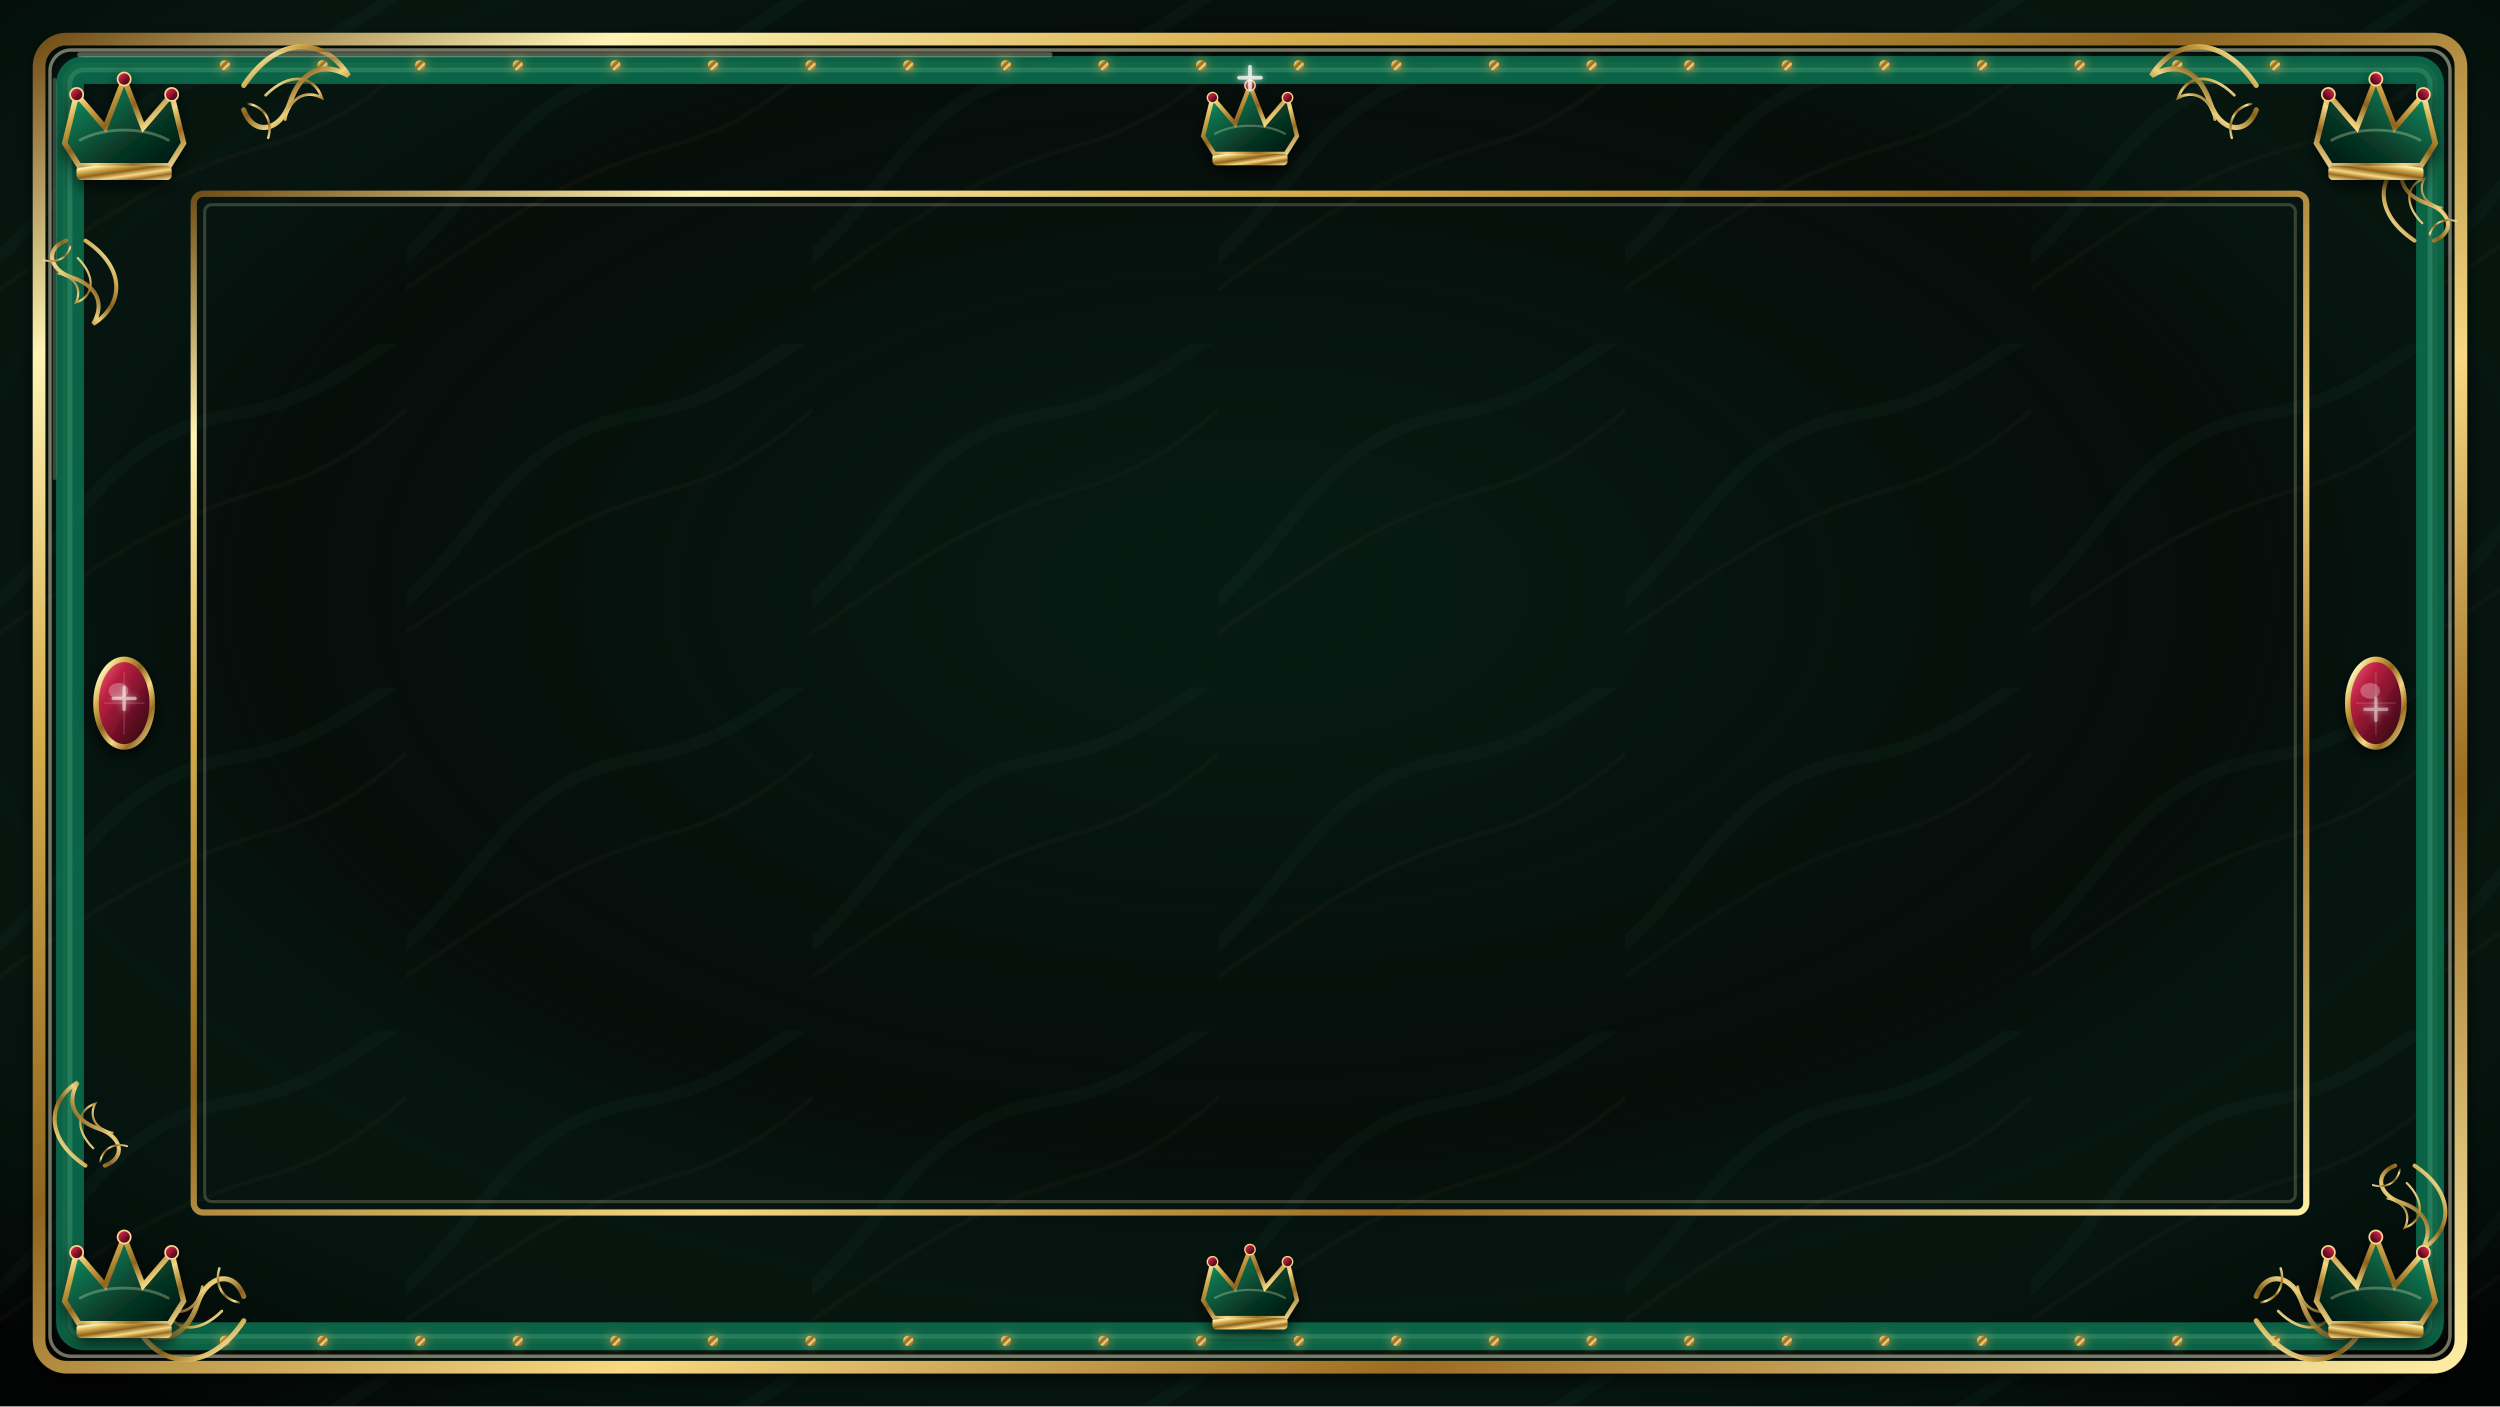
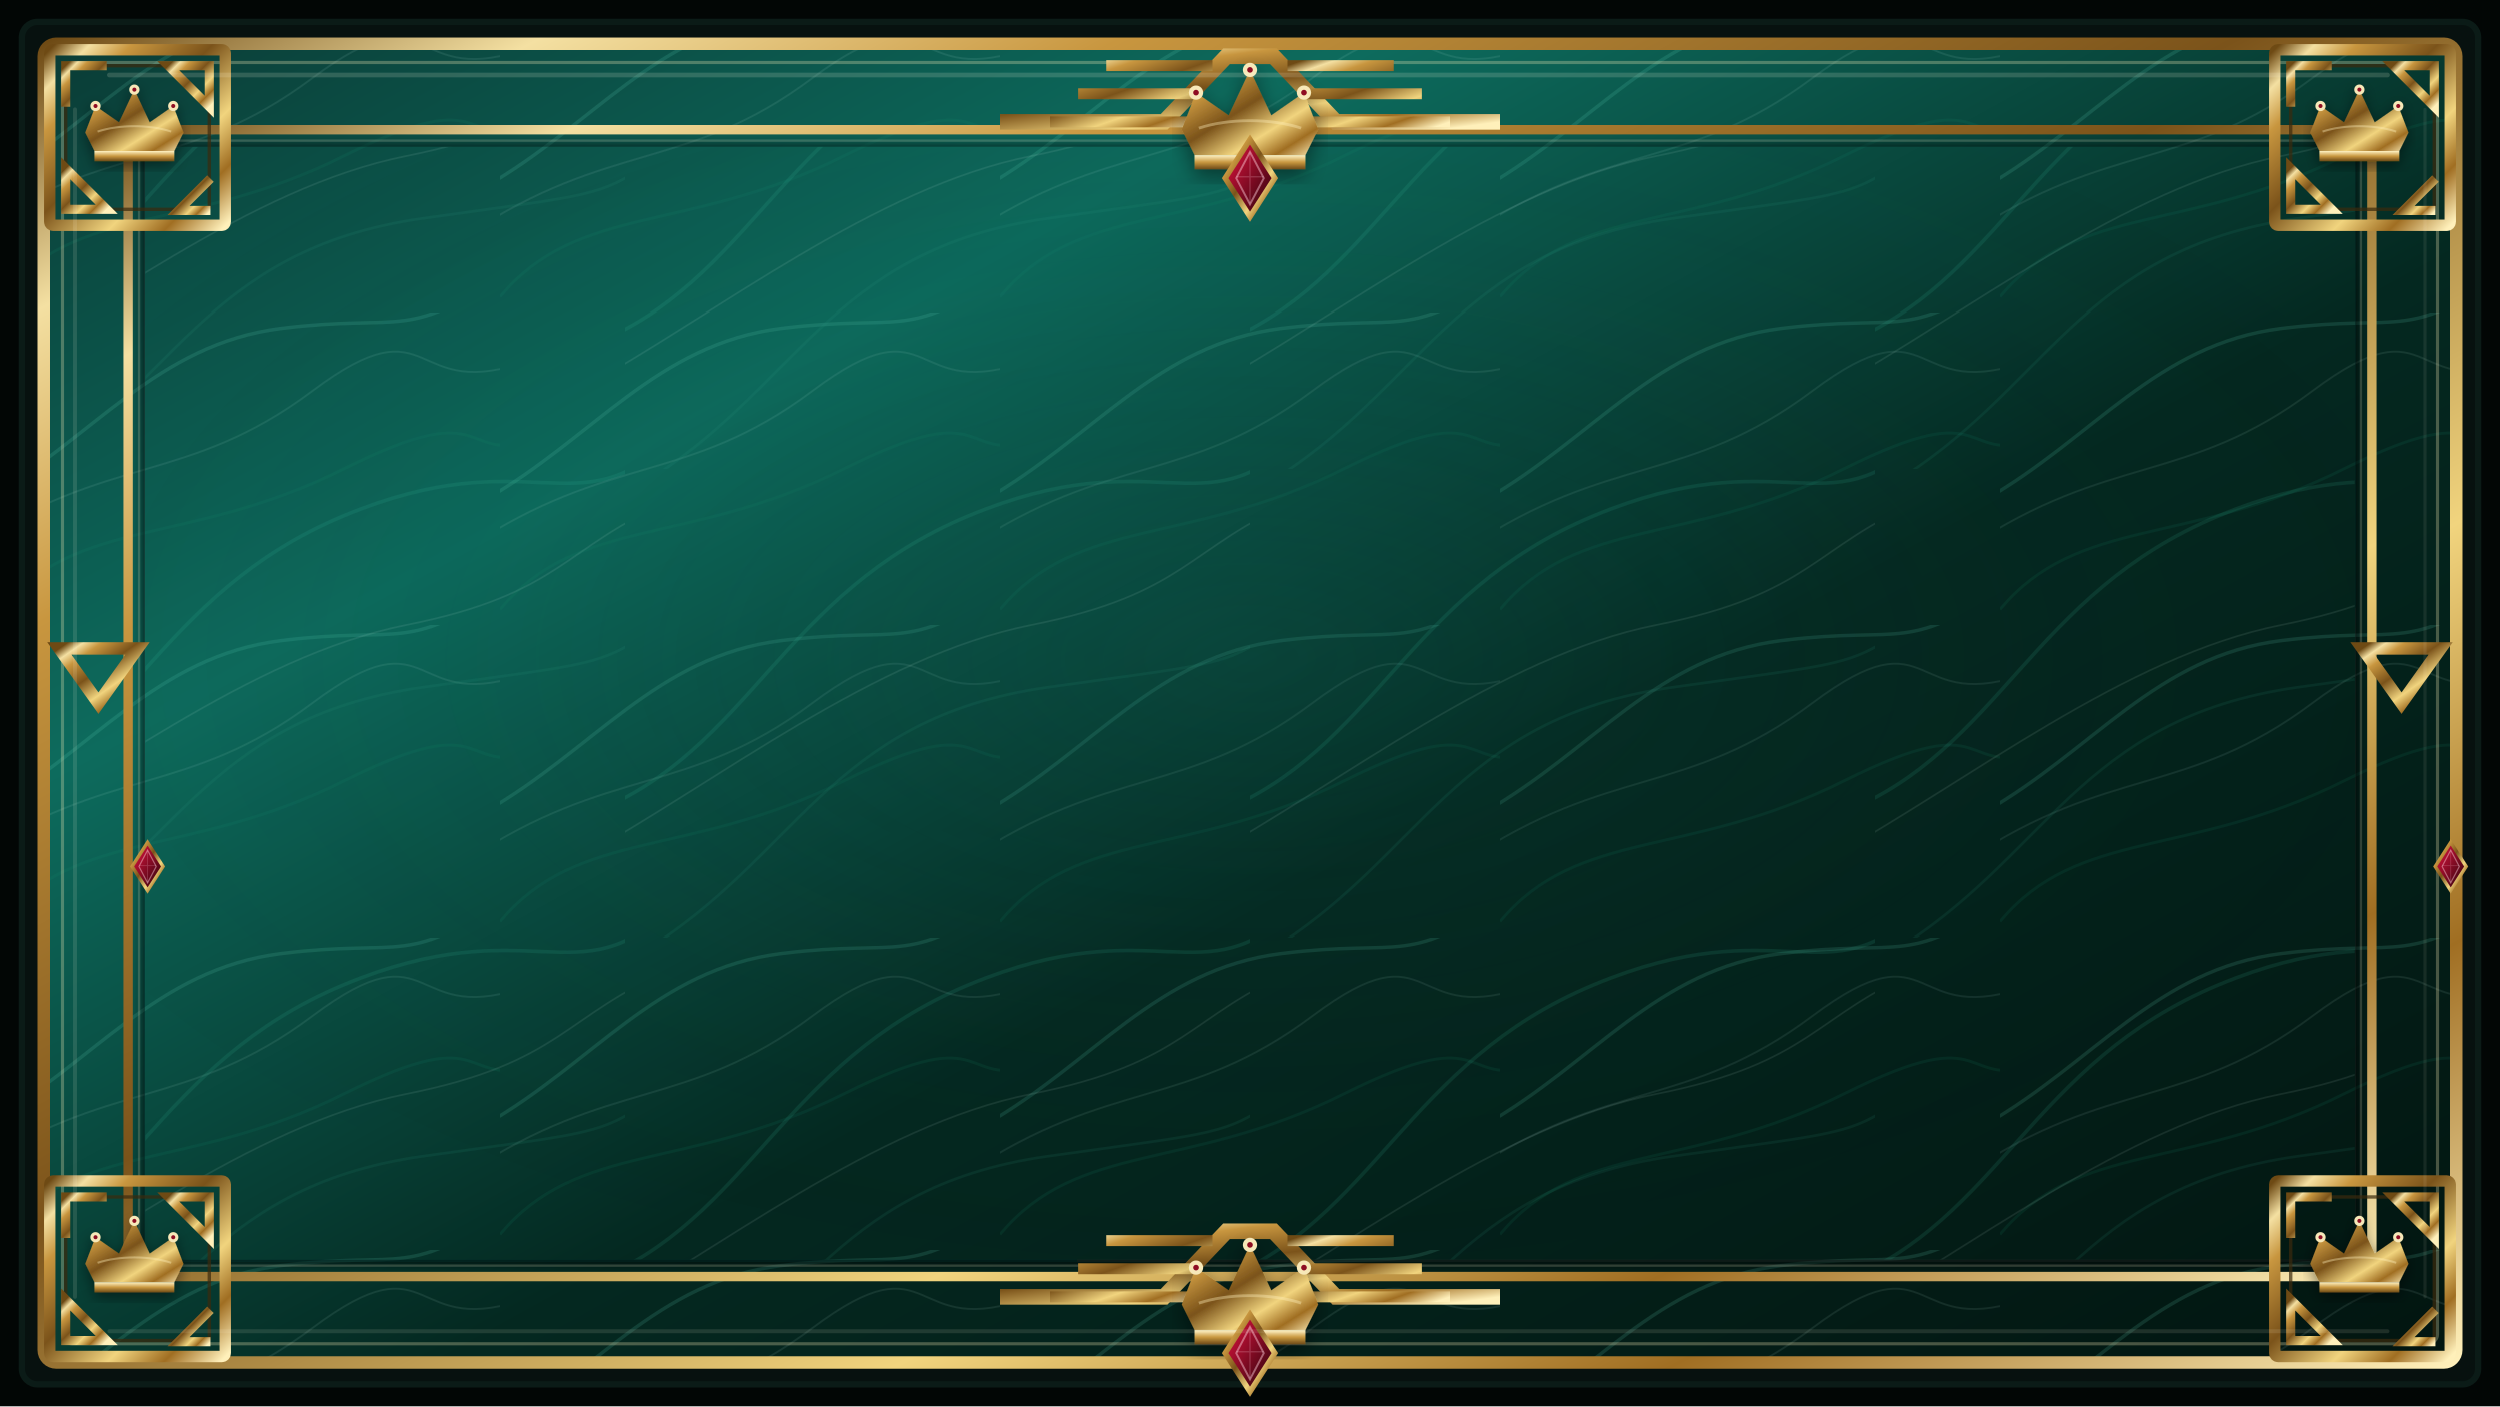
- <svg xmlns="http://www.w3.org/2000/svg" width="1600" height="900" viewBox="0 0 1600 900">
+ <svg xmlns="http://www.w3.org/2000/svg" width="1600" height="900" viewBox="0 0 1600 900" fill="none">
  <defs>
-     <linearGradient id="goldMetal" x1="0" y1="0" x2="1" y2="1">
-       <stop offset="0" stop-color="#6f4b14" />
-       <stop offset=".12" stop-color="#fff4b4" />
-       <stop offset=".26" stop-color="#d7ae4d" />
-       <stop offset=".44" stop-color="#8e641e" />
-       <stop offset=".62" stop-color="#f6d982" />
-       <stop offset=".78" stop-color="#9b6c22" />
-       <stop offset="1" stop-color="#fff0a6" />
+     <linearGradient id="gold" x1="0" y1="0" x2="1" y2="1">
+       <stop offset="0%" stop-color="#6e4a14" />
+       <stop offset="10%" stop-color="#f4e0a2" />
+       <stop offset="22%" stop-color="#c8963f" />
+       <stop offset="45%" stop-color="#7b531a" />
+       <stop offset="68%" stop-color="#f1d47e" />
+       <stop offset="84%" stop-color="#a06e22" />
+       <stop offset="100%" stop-color="#fff0ba" />
    </linearGradient>
-     <linearGradient id="goldEdge" x1="0" y1="0" x2="0" y2="1">
-       <stop offset="0" stop-color="#fff7ca" stop-opacity=".95" />
-       <stop offset=".35" stop-color="#d4a842" stop-opacity=".75" />
-       <stop offset="1" stop-color="#5d3d10" stop-opacity=".9" />
+     <linearGradient id="goldSoft" x1="0" y1="0" x2="0" y2="1">
+       <stop offset="0%" stop-color="#fff3c4" />
+       <stop offset="50%" stop-color="#c99841" />
+       <stop offset="100%" stop-color="#6c4916" />
    </linearGradient>
-     <linearGradient id="emeraldGem" x1="0" y1="0" x2="1" y2="1">
-       <stop offset="0" stop-color="#35e0a0" />
-       <stop offset=".25" stop-color="#087650" />
-       <stop offset=".62" stop-color="#073927" />
-       <stop offset="1" stop-color="#01150e" />
+     <linearGradient id="emerald" x1="0" y1="0" x2="1" y2="1">
+       <stop offset="0%" stop-color="#0a3b35" />
+       <stop offset="28%" stop-color="#0d6b5d" />
+       <stop offset="58%" stop-color="#042820" />
+       <stop offset="100%" stop-color="#021510" />
    </linearGradient>
-     <linearGradient id="rubyGem" x1="0" y1="0" x2="1" y2="1">
-       <stop offset="0" stop-color="#ff6b85" />
-       <stop offset=".3" stop-color="#b91f40" />
-       <stop offset=".7" stop-color="#5b0b20" />
-       <stop offset="1" stop-color="#21030b" />
+     <linearGradient id="centerGrad" x1="0" y1="0" x2="1" y2="1">
+       <stop offset="0%" stop-color="#0a0f10" />
+       <stop offset="50%" stop-color="#040707" />
+       <stop offset="100%" stop-color="#0a0f10" />
    </linearGradient>
-     <radialGradient id="centerGlow" cx=".5" cy=".42" r=".72">
-       <stop offset="0" stop-color="#0d6e4d" stop-opacity=".18" />
-       <stop offset=".55" stop-color="#0d6e4d" stop-opacity=".04" />
-       <stop offset="1" stop-color="#000" stop-opacity=".5" />
+     <linearGradient id="ruby" x1="0" y1="0" x2="1" y2="1">
+       <stop offset="0%" stop-color="#ff6d87" />
+       <stop offset="28%" stop-color="#b30f31" />
+       <stop offset="70%" stop-color="#5b0819" />
+       <stop offset="100%" stop-color="#22030a" />
+     </linearGradient>
+     <filter id="shadow" x="-20%" y="-20%" width="140%" height="140%">
+       <feDropShadow dx="0" dy="5" stdDeviation="7" flood-color="#000" flood-opacity="0.45" />
+     </filter>
+     <filter id="innerShadow" x="-20%" y="-20%" width="140%" height="140%">
+       <feOffset dx="0" dy="1" />
+       <feGaussianBlur stdDeviation="4" result="offBlur" />
+       <feComposite in="SourceGraphic" in2="offBlur" operator="arithmetic" k2="-1" k3="1" />
+     </filter>
+     <radialGradient id="centerLight" cx="50%" cy="46%" r="62%">
+       <stop offset="0%" stop-color="#0f5b4f" stop-opacity="0.20" />
+       <stop offset="55%" stop-color="#0b3d35" stop-opacity="0.05" />
+       <stop offset="100%" stop-color="#000" stop-opacity="0.0" />
    </radialGradient>
-     <pattern id="marble" width="260" height="220" patternUnits="userSpaceOnUse">
-       <path d="M-20 180 C50 130 60 60 150 45 C205 36 230 10 280 -20" fill="none" stroke="#2d6b54" stroke-opacity=".10" stroke-width="8" />
-       <path d="M-30 205 C60 145 92 115 174 92 C220 79 250 52 285 20" fill="none" stroke="#d7ae4d" stroke-opacity=".045" stroke-width="3" />
+     <pattern id="centerVeins" width="400" height="300" patternUnits="userSpaceOnUse">
+       <path d="M-20 220 C 80 180, 100 80, 220 30 S 370 40, 430 -20" stroke="#3ac7a3" stroke-opacity="0.13" stroke-width="2.3" fill="none" />
+       <path d="M-30 250 C 60 200, 160 120, 260 100 S 360 50, 430 20" stroke="#d5f9ef" stroke-opacity="0.10" stroke-width="1.1" fill="none" />
+       <path d="M10 310 C 110 250, 130 160, 270 140 S 380 130, 460 70" stroke="#2da68b" stroke-opacity="0.12" stroke-width="1.7" fill="none" />
    </pattern>
-     <filter id="metalShadow" x="-25%" y="-25%" width="150%" height="150%">
-       <feDropShadow dx="0" dy="4" stdDeviation="5" flood-color="#000" flood-opacity=".7" />
-     </filter>
-     <filter id="glowGold" x="-40%" y="-40%" width="180%" height="180%">
-       <feGaussianBlur stdDeviation="3.4" result="b" />
-       <feMerge>
-         <feMergeNode in="b" />
-         <feMergeNode in="SourceGraphic" />
-       </feMerge>
-     </filter>
-     <filter id="sparkleGlow" x="-80%" y="-80%" width="260%" height="260%">
-       <feGaussianBlur stdDeviation="2.2" result="s" />
-       <feMerge>
-         <feMergeNode in="s" />
-         <feMergeNode in="SourceGraphic" />
-       </feMerge>
-     </filter>
+     <pattern id="emeraldVeins" width="320" height="200" patternUnits="userSpaceOnUse">
+       <path d="M-10 120 C 60 80, 100 20, 180 10 S 260 20, 330 -30" stroke="#6ce5c3" stroke-opacity="0.15" stroke-width="2.2" fill="none" />
+       <path d="M-20 150 C 70 90, 120 110, 200 50 S 260 60, 340 30" stroke="#ddfff8" stroke-opacity="0.09" stroke-width="1.2" fill="none" />
+       <path d="M0 190 C 50 130, 120 150, 220 100 S 290 100, 350 80" stroke="#12967b" stroke-opacity="0.12" stroke-width="1.8" fill="none" />
+     </pattern>
+     <symbol id="rubyDiamond" viewBox="-26 -34 52 68">
+       <path d="M0 -28 L18 0 L0 28 L-18 0 Z" fill="url(#ruby)" stroke="url(#gold)" stroke-width="4" />
+       <path d="M0 -19 L10 0 L0 19 L-10 0 Z" fill="none" stroke="#ffd1dc" stroke-opacity="0.45" stroke-width="1.4" />
+       <path d="M-10 -1 H10 M0 -19 V19" stroke="#ffd1dc" stroke-opacity="0.20" stroke-width="1" />
+     </symbol>
+     <symbol id="crown" viewBox="-55 -50 110 100">
+       <g filter="url(#shadow)">
+         <path d="M-48 12 L-38 -14 L-15 2 L0 -30 L15 2 L38 -14 L48 12 L39 30 L-39 30 Z" fill="url(#gold)" />
+         <path d="M-39 30 H39 V40 H-39 Z" fill="url(#goldSoft)" />
+         <path d="M-36 11 C-15 4 15 4 36 11" stroke="#fff1bc" stroke-opacity="0.38" stroke-width="2" fill="none" />
+         <circle cx="-38" cy="-14" r="5" fill="#f7e8b8" />
+         <circle cx="0" cy="-30" r="5" fill="#f7e8b8" />
+         <circle cx="38" cy="-14" r="5" fill="#f7e8b8" />
+         <circle cx="-38" cy="-14" r="2" fill="#8e0b22" />
+         <circle cx="0" cy="-30" r="2" fill="#8e0b22" />
+         <circle cx="38" cy="-14" r="2" fill="#8e0b22" />
+       </g>
+     </symbol>
+     <symbol id="cornerBlock" viewBox="0 0 170 170">
+       <rect x="8" y="8" width="154" height="154" rx="3" fill="none" stroke="url(#gold)" stroke-width="10" />
+       <rect x="22" y="22" width="126" height="126" rx="2" fill="none" stroke="#3b2a0d" stroke-width="3" opacity="0.7" />
+       <path d="M148 22 L148 58 L112 22 Z" fill="none" stroke="url(#gold)" stroke-width="8" />
+       <path d="M22 148 L58 148 L22 112 Z" fill="none" stroke="url(#gold)" stroke-width="8" />
+       <path d="M149 149 L121 149 L149 121" fill="none" stroke="url(#gold)" stroke-width="8" />
+       <path d="M22 58 L22 22 L58 22" fill="none" stroke="url(#gold)" stroke-width="8" />
+     </symbol>
+     <symbol id="topDeco" viewBox="0 0 320 110">
+       <path d="M0 60 H105 L145 18 H175 L215 60 H320" stroke="url(#gold)" stroke-width="10" fill="none" stroke-linejoin="miter" />
+       <path d="M32 60 H120 M50 42 H128 M68 24 H136" stroke="url(#gold)" stroke-width="7" fill="none" />
+       <path d="M288 60 H200 M270 42 H192 M252 24 H184" stroke="url(#gold)" stroke-width="7" fill="none" />
+     </symbol>
+     <symbol id="sideDeco" viewBox="0 0 90 270">
+       <path d="M45 0 V92" stroke="url(#gold)" stroke-width="10" />
+       <path d="M45 178 V270" stroke="url(#gold)" stroke-width="10" />
+       <path d="M20 100 H70 L45 135 Z" fill="none" stroke="url(#gold)" stroke-width="8" />
+       <use href="#rubyDiamond" x="45" y="135" width="36" height="44" transform="translate(45 135) scale(0.85) translate(-26 -34)" />
+     </symbol>
  </defs>
-   <rect width="1600" height="900" fill="#050907" />
-   <rect width="1600" height="900" fill="url(#centerGlow)" />
-   <rect width="1600" height="900" fill="url(#marble)" opacity=".75" />
-   <rect x="25" y="25" width="1550" height="850" rx="17.5" fill="none" stroke="url(#goldMetal)" stroke-width="8" filter="url(#metalShadow)" />
-   <rect x="32" y="32" width="1536" height="836" rx="13.5" fill="none" stroke="#fff8d0" stroke-opacity=".45" stroke-width="2.2" />
-   <rect x="42" y="42" width="1516" height="816" rx="11.25" fill="none" stroke="#6f4b14" stroke-opacity=".85" stroke-width="4" />
-   <rect x="44.8" y="44.8" width="1510.4" height="810.4" rx="8.75" fill="none" stroke="#0b6b4d" stroke-width="17.82" opacity=".9" />
-   <rect x="44.8" y="44.8" width="1510.4" height="810.4" rx="8.75" fill="none" stroke="#8ff0c5" stroke-opacity=".18" stroke-width="3" />
-   <rect x="124" y="124" width="1352" height="652" rx="6" fill="none" stroke="url(#goldMetal)" stroke-width="4" />
-   <rect x="131" y="131" width="1338" height="638" rx="4.5" fill="none" stroke="#fff7c6" stroke-opacity=".20" stroke-width="2" />
-   <g filter="url(#glowGold)">
-     <circle cx="144" cy="41.83" r="3.3" fill="url(#goldMetal)" />
-     <circle cx="206.476" cy="41.83" r="3.3" fill="url(#goldMetal)" />
-     <circle cx="268.952" cy="41.83" r="3.3" fill="url(#goldMetal)" />
-     <circle cx="331.429" cy="41.83" r="3.3" fill="url(#goldMetal)" />
-     <circle cx="393.905" cy="41.83" r="3.3" fill="url(#goldMetal)" />
-     <circle cx="456.381" cy="41.83" r="3.3" fill="url(#goldMetal)" />
-     <circle cx="518.857" cy="41.83" r="3.3" fill="url(#goldMetal)" />
-     <circle cx="581.333" cy="41.83" r="3.3" fill="url(#goldMetal)" />
-     <circle cx="643.81" cy="41.83" r="3.3" fill="url(#goldMetal)" />
-     <circle cx="706.286" cy="41.83" r="3.3" fill="url(#goldMetal)" />
-     <circle cx="768.762" cy="41.83" r="3.3" fill="url(#goldMetal)" />
-     <circle cx="831.238" cy="41.83" r="3.3" fill="url(#goldMetal)" />
-     <circle cx="893.714" cy="41.83" r="3.3" fill="url(#goldMetal)" />
-     <circle cx="956.19" cy="41.83" r="3.3" fill="url(#goldMetal)" />
-     <circle cx="1018.667" cy="41.83" r="3.3" fill="url(#goldMetal)" />
-     <circle cx="1081.143" cy="41.83" r="3.3" fill="url(#goldMetal)" />
-     <circle cx="1143.619" cy="41.83" r="3.3" fill="url(#goldMetal)" />
-     <circle cx="1206.095" cy="41.83" r="3.3" fill="url(#goldMetal)" />
-     <circle cx="1268.571" cy="41.83" r="3.3" fill="url(#goldMetal)" />
-     <circle cx="1331.048" cy="41.83" r="3.3" fill="url(#goldMetal)" />
-     <circle cx="1393.524" cy="41.83" r="3.3" fill="url(#goldMetal)" />
-     <circle cx="1456" cy="41.83" r="3.3" fill="url(#goldMetal)" />
-     <circle cx="144" cy="858.17" r="3.3" fill="url(#goldMetal)" />
-     <circle cx="206.476" cy="858.17" r="3.3" fill="url(#goldMetal)" />
-     <circle cx="268.952" cy="858.17" r="3.3" fill="url(#goldMetal)" />
-     <circle cx="331.429" cy="858.17" r="3.3" fill="url(#goldMetal)" />
-     <circle cx="393.905" cy="858.17" r="3.3" fill="url(#goldMetal)" />
-     <circle cx="456.381" cy="858.17" r="3.3" fill="url(#goldMetal)" />
-     <circle cx="518.857" cy="858.17" r="3.3" fill="url(#goldMetal)" />
-     <circle cx="581.333" cy="858.17" r="3.3" fill="url(#goldMetal)" />
-     <circle cx="643.81" cy="858.17" r="3.3" fill="url(#goldMetal)" />
-     <circle cx="706.286" cy="858.17" r="3.3" fill="url(#goldMetal)" />
-     <circle cx="768.762" cy="858.17" r="3.3" fill="url(#goldMetal)" />
-     <circle cx="831.238" cy="858.17" r="3.3" fill="url(#goldMetal)" />
-     <circle cx="893.714" cy="858.17" r="3.3" fill="url(#goldMetal)" />
-     <circle cx="956.19" cy="858.17" r="3.3" fill="url(#goldMetal)" />
-     <circle cx="1018.667" cy="858.17" r="3.3" fill="url(#goldMetal)" />
-     <circle cx="1081.143" cy="858.17" r="3.3" fill="url(#goldMetal)" />
-     <circle cx="1143.619" cy="858.17" r="3.3" fill="url(#goldMetal)" />
-     <circle cx="1206.095" cy="858.17" r="3.3" fill="url(#goldMetal)" />
-     <circle cx="1268.571" cy="858.17" r="3.3" fill="url(#goldMetal)" />
-     <circle cx="1331.048" cy="858.17" r="3.3" fill="url(#goldMetal)" />
-     <circle cx="1393.524" cy="858.17" r="3.3" fill="url(#goldMetal)" />
-     <circle cx="1456" cy="858.17" r="3.3" fill="url(#goldMetal)" />
+   <rect width="1600" height="900" fill="#020605" />
+   <rect x="14" y="14" width="1572" height="872" rx="10" fill="#07110f" stroke="#0b1b17" stroke-width="4" />
+   <rect x="26" y="26" width="1548" height="848" rx="8" fill="url(#emerald)" />
+   <rect x="26" y="26" width="1548" height="848" rx="8" fill="url(#emeraldVeins)" opacity="0.95" />
+   <rect x="93" y="94" width="1414" height="712" rx="4" fill="url(#centerGrad)" filter="url(#innerShadow)" />
+   <rect x="93" y="94" width="1414" height="712" rx="4" fill="url(#centerLight)" />
+   <rect x="93" y="94" width="1414" height="712" rx="4" fill="url(#centerVeins)" opacity="0.95" />
+   <rect x="28" y="28" width="1544" height="844" rx="8" fill="none" stroke="url(#gold)" stroke-width="8" />
+   <rect x="40" y="40" width="1520" height="820" rx="6" fill="none" stroke="#fff0bc" stroke-opacity="0.28" stroke-width="2" />
+   <rect x="82" y="83" width="1436" height="734" rx="4" fill="none" stroke="url(#gold)" stroke-width="6" />
+   <rect x="89" y="90" width="1422" height="720" rx="3" fill="none" stroke="#fff4cf" stroke-opacity="0.18" stroke-width="1.5" />
+   <g transform="translate(640 18)">
+     <use href="#topDeco" width="320" height="110" />
+     <use href="#crown" x="110" y="8" width="100" height="92" />
+     <use href="#rubyDiamond" x="136" y="66" width="48" height="60" />
  </g>
-   <g opacity=".95">
-     <g transform="translate(156 54.7) rotate(0) scale(0.78 0.78)" fill="none" stroke="url(#goldMetal)" stroke-linecap="round">
-       <path d="M0 0 C28-42 66-40 86-8 C62-22 45-8 38 14 C30 38 8 42 0 20" stroke-width="4.2" />
-       <path d="M18 8 C38-12 58-8 64 10 C48 2 36 14 34 28" stroke-width="2.3" />
-       <path d="M4 15 C18 18 24 30 20 43" stroke-width="2" />
-     </g>
-     <g transform="translate(1444 54.7) rotate(0) scale(-0.78 0.78)" fill="none" stroke="url(#goldMetal)" stroke-linecap="round">
-       <path d="M0 0 C28-42 66-40 86-8 C62-22 45-8 38 14 C30 38 8 42 0 20" stroke-width="4.2" />
-       <path d="M18 8 C38-12 58-8 64 10 C48 2 36 14 34 28" stroke-width="2.3" />
-       <path d="M4 15 C18 18 24 30 20 43" stroke-width="2" />
-     </g>
-     <g transform="translate(156 845.3) rotate(180) scale(0.78 0.78)" fill="none" stroke="url(#goldMetal)" stroke-linecap="round">
-       <path d="M0 0 C28-42 66-40 86-8 C62-22 45-8 38 14 C30 38 8 42 0 20" stroke-width="4.2" />
-       <path d="M18 8 C38-12 58-8 64 10 C48 2 36 14 34 28" stroke-width="2.3" />
-       <path d="M4 15 C18 18 24 30 20 43" stroke-width="2" />
-     </g>
-     <g transform="translate(1444 845.3) rotate(180) scale(-0.78 0.78)" fill="none" stroke="url(#goldMetal)" stroke-linecap="round">
-       <path d="M0 0 C28-42 66-40 86-8 C62-22 45-8 38 14 C30 38 8 42 0 20" stroke-width="4.2" />
-       <path d="M18 8 C38-12 58-8 64 10 C48 2 36 14 34 28" stroke-width="2.3" />
-       <path d="M4 15 C18 18 24 30 20 43" stroke-width="2" />
-     </g>
-     <g transform="translate(54.7 154) rotate(90) scale(0.62 0.62)" fill="none" stroke="url(#goldMetal)" stroke-linecap="round">
-       <path d="M0 0 C28-42 66-40 86-8 C62-22 45-8 38 14 C30 38 8 42 0 20" stroke-width="4.2" />
-       <path d="M18 8 C38-12 58-8 64 10 C48 2 36 14 34 28" stroke-width="2.3" />
-       <path d="M4 15 C18 18 24 30 20 43" stroke-width="2" />
-     </g>
-     <g transform="translate(54.7 746) rotate(-90) scale(0.62 0.62)" fill="none" stroke="url(#goldMetal)" stroke-linecap="round">
-       <path d="M0 0 C28-42 66-40 86-8 C62-22 45-8 38 14 C30 38 8 42 0 20" stroke-width="4.2" />
-       <path d="M18 8 C38-12 58-8 64 10 C48 2 36 14 34 28" stroke-width="2.3" />
-       <path d="M4 15 C18 18 24 30 20 43" stroke-width="2" />
-     </g>
-     <g transform="translate(1545.3 154) rotate(-90) scale(0.62 0.62)" fill="none" stroke="url(#goldMetal)" stroke-linecap="round">
-       <path d="M0 0 C28-42 66-40 86-8 C62-22 45-8 38 14 C30 38 8 42 0 20" stroke-width="4.2" />
-       <path d="M18 8 C38-12 58-8 64 10 C48 2 36 14 34 28" stroke-width="2.3" />
-       <path d="M4 15 C18 18 24 30 20 43" stroke-width="2" />
-     </g>
-     <g transform="translate(1545.3 746) rotate(90) scale(0.62 0.62)" fill="none" stroke="url(#goldMetal)" stroke-linecap="round">
-       <path d="M0 0 C28-42 66-40 86-8 C62-22 45-8 38 14 C30 38 8 42 0 20" stroke-width="4.2" />
-       <path d="M18 8 C38-12 58-8 64 10 C48 2 36 14 34 28" stroke-width="2.3" />
-       <path d="M4 15 C18 18 24 30 20 43" stroke-width="2" />
-     </g>
+   <g transform="translate(640 770)">
+     <use href="#topDeco" width="320" height="110" />
+     <use href="#crown" x="110" y="8" width="100" height="92" />
+     <use href="#rubyDiamond" x="136" y="66" width="48" height="60" />
  </g>
-   <g filter="url(#metalShadow)">
-     <g transform="translate(79.45 79.45) scale(0.76 0.76)">
-       <path d="M-50 16 L-40-25 L-16 3 L0-38 L16 3 L40-25 L50 16 L38 35 L-38 35 Z" fill="url(#emeraldGem)" stroke="url(#goldMetal)" stroke-width="4.5" />
-       <path d="M-38 14 C-18 2 18 2 38 14" fill="none" stroke="#fff7c7" stroke-opacity=".28" stroke-width="2.4" />
-       <rect x="-40" y="35" width="80" height="12" rx="4" fill="url(#goldMetal)" />
-       <circle cx="-40" cy="-25" r="5.5" fill="url(#rubyGem)" stroke="#ffd991" stroke-width="1.4" />
-       <circle cx="0" cy="-38" r="5.5" fill="url(#rubyGem)" stroke="#ffd991" stroke-width="1.4" />
-       <circle cx="40" cy="-25" r="5.5" fill="url(#rubyGem)" stroke="#ffd991" stroke-width="1.4" />
-     </g>
-     <g transform="translate(1520.55 79.45) scale(-0.76 0.76)">
-       <path d="M-50 16 L-40-25 L-16 3 L0-38 L16 3 L40-25 L50 16 L38 35 L-38 35 Z" fill="url(#emeraldGem)" stroke="url(#goldMetal)" stroke-width="4.5" />
-       <path d="M-38 14 C-18 2 18 2 38 14" fill="none" stroke="#fff7c7" stroke-opacity=".28" stroke-width="2.4" />
-       <rect x="-40" y="35" width="80" height="12" rx="4" fill="url(#goldMetal)" />
-       <circle cx="-40" cy="-25" r="5.5" fill="url(#rubyGem)" stroke="#ffd991" stroke-width="1.4" />
-       <circle cx="0" cy="-38" r="5.5" fill="url(#rubyGem)" stroke="#ffd991" stroke-width="1.4" />
-       <circle cx="40" cy="-25" r="5.5" fill="url(#rubyGem)" stroke="#ffd991" stroke-width="1.4" />
-     </g>
-     <g transform="translate(79.45 820.55) scale(0.76 0.76)">
-       <path d="M-50 16 L-40-25 L-16 3 L0-38 L16 3 L40-25 L50 16 L38 35 L-38 35 Z" fill="url(#emeraldGem)" stroke="url(#goldMetal)" stroke-width="4.5" />
-       <path d="M-38 14 C-18 2 18 2 38 14" fill="none" stroke="#fff7c7" stroke-opacity=".28" stroke-width="2.4" />
-       <rect x="-40" y="35" width="80" height="12" rx="4" fill="url(#goldMetal)" />
-       <circle cx="-40" cy="-25" r="5.5" fill="url(#rubyGem)" stroke="#ffd991" stroke-width="1.4" />
-       <circle cx="0" cy="-38" r="5.5" fill="url(#rubyGem)" stroke="#ffd991" stroke-width="1.4" />
-       <circle cx="40" cy="-25" r="5.5" fill="url(#rubyGem)" stroke="#ffd991" stroke-width="1.4" />
-     </g>
-     <g transform="translate(1520.55 820.55) scale(-0.76 0.76)">
-       <path d="M-50 16 L-40-25 L-16 3 L0-38 L16 3 L40-25 L50 16 L38 35 L-38 35 Z" fill="url(#emeraldGem)" stroke="url(#goldMetal)" stroke-width="4.5" />
-       <path d="M-38 14 C-18 2 18 2 38 14" fill="none" stroke="#fff7c7" stroke-opacity=".28" stroke-width="2.4" />
-       <rect x="-40" y="35" width="80" height="12" rx="4" fill="url(#goldMetal)" />
-       <circle cx="-40" cy="-25" r="5.5" fill="url(#rubyGem)" stroke="#ffd991" stroke-width="1.4" />
-       <circle cx="0" cy="-38" r="5.5" fill="url(#rubyGem)" stroke="#ffd991" stroke-width="1.4" />
-       <circle cx="40" cy="-25" r="5.5" fill="url(#rubyGem)" stroke="#ffd991" stroke-width="1.4" />
-     </g>
-     <g transform="translate(800 77.47) scale(0.6 0.6)">
-       <path d="M-50 16 L-40-25 L-16 3 L0-38 L16 3 L40-25 L50 16 L38 35 L-38 35 Z" fill="url(#emeraldGem)" stroke="url(#goldMetal)" stroke-width="4.5" />
-       <path d="M-38 14 C-18 2 18 2 38 14" fill="none" stroke="#fff7c7" stroke-opacity=".28" stroke-width="2.4" />
-       <rect x="-40" y="35" width="80" height="12" rx="4" fill="url(#goldMetal)" />
-       <circle cx="-40" cy="-25" r="5.5" fill="url(#rubyGem)" stroke="#ffd991" stroke-width="1.4" />
-       <circle cx="0" cy="-38" r="5.5" fill="url(#rubyGem)" stroke="#ffd991" stroke-width="1.4" />
-       <circle cx="40" cy="-25" r="5.5" fill="url(#rubyGem)" stroke="#ffd991" stroke-width="1.4" />
-     </g>
-     <g transform="translate(800 822.53) scale(0.6 0.6)">
-       <path d="M-50 16 L-40-25 L-16 3 L0-38 L16 3 L40-25 L50 16 L38 35 L-38 35 Z" fill="url(#emeraldGem)" stroke="url(#goldMetal)" stroke-width="4.5" />
-       <path d="M-38 14 C-18 2 18 2 38 14" fill="none" stroke="#fff7c7" stroke-opacity=".28" stroke-width="2.4" />
-       <rect x="-40" y="35" width="80" height="12" rx="4" fill="url(#goldMetal)" />
-       <circle cx="-40" cy="-25" r="5.5" fill="url(#rubyGem)" stroke="#ffd991" stroke-width="1.4" />
-       <circle cx="0" cy="-38" r="5.5" fill="url(#rubyGem)" stroke="#ffd991" stroke-width="1.4" />
-       <circle cx="40" cy="-25" r="5.5" fill="url(#rubyGem)" stroke="#ffd991" stroke-width="1.4" />
-     </g>
-     <g transform="translate(79.45 450) rotate(0)">
-       <ellipse rx="18" ry="28" fill="url(#rubyGem)" stroke="url(#goldMetal)" stroke-width="3.5" />
-       <ellipse cx="-3.6" cy="-7.84" rx="6.3" ry="5.04" fill="#fff" opacity=".28" />
-       <path d="M-12.96 0 H12.96 M0 -20.16 V20.16" stroke="#fff" stroke-opacity=".12" stroke-width="1.2" />
-     </g>
-     <g transform="translate(1520.55 450) rotate(0)">
-       <ellipse rx="18" ry="28" fill="url(#rubyGem)" stroke="url(#goldMetal)" stroke-width="3.5" />
-       <ellipse cx="-3.6" cy="-7.84" rx="6.3" ry="5.04" fill="#fff" opacity=".28" />
-       <path d="M-12.96 0 H12.96 M0 -20.16 V20.16" stroke="#fff" stroke-opacity=".12" stroke-width="1.2" />
-     </g>
+   <g transform="translate(18 315)">
+     <use href="#sideDeco" width="90" height="270" />
  </g>
-   <g stroke="#fffdf3" stroke-linecap="round" filter="url(#sparkleGlow)">
-     <path d="M793 49.75 H807 M800 42.75 V56.75" stroke-width="2.4" opacity=".78" />
-     <path d="M72.45 447 H86.45 M79.45 440 V454" stroke-width="2.2" opacity=".55" />
-     <path d="M1513.55 454 H1527.55 M1520.55 447 V461" stroke-width="2.2" opacity=".45" />
+   <g transform="translate(1492 315)">
+     <use href="#sideDeco" width="90" height="270" />
  </g>
-   <path d="M51 35 H672" stroke="#fff9d3" stroke-opacity=".32" stroke-width="3.2" stroke-linecap="round" />
-   <path d="M35 51 V306" stroke="#fff9d3" stroke-opacity=".22" stroke-width="2.4" stroke-linecap="round" />
+   <g transform="translate(26 26)">
+     <use href="#cornerBlock" width="124" height="124" />
+     <use href="#crown" x="24" y="18" width="72" height="66" />
+   </g>
+   <g transform="translate(1450 26)">
+     <use href="#cornerBlock" width="124" height="124" />
+     <use href="#crown" x="24" y="18" width="72" height="66" />
+   </g>
+   <g transform="translate(26 750)">
+     <use href="#cornerBlock" width="124" height="124" />
+     <use href="#crown" x="24" y="18" width="72" height="66" />
+   </g>
+   <g transform="translate(1450 750)">
+     <use href="#cornerBlock" width="124" height="124" />
+     <use href="#crown" x="24" y="18" width="72" height="66" />
+   </g>
+   <path d="M70 48 H1528" stroke="#fff8df" stroke-opacity="0.16" stroke-width="3" stroke-linecap="round" />
+   <path d="M70 852 H1528" stroke="#fff8df" stroke-opacity="0.11" stroke-width="2.5" stroke-linecap="round" />
+   <path d="M48 70 V830" stroke="#fff8df" stroke-opacity="0.12" stroke-width="2.5" stroke-linecap="round" />
+   <path d="M1552 70 V830" stroke="#fff8df" stroke-opacity="0.08" stroke-width="2" stroke-linecap="round" />
</svg>
